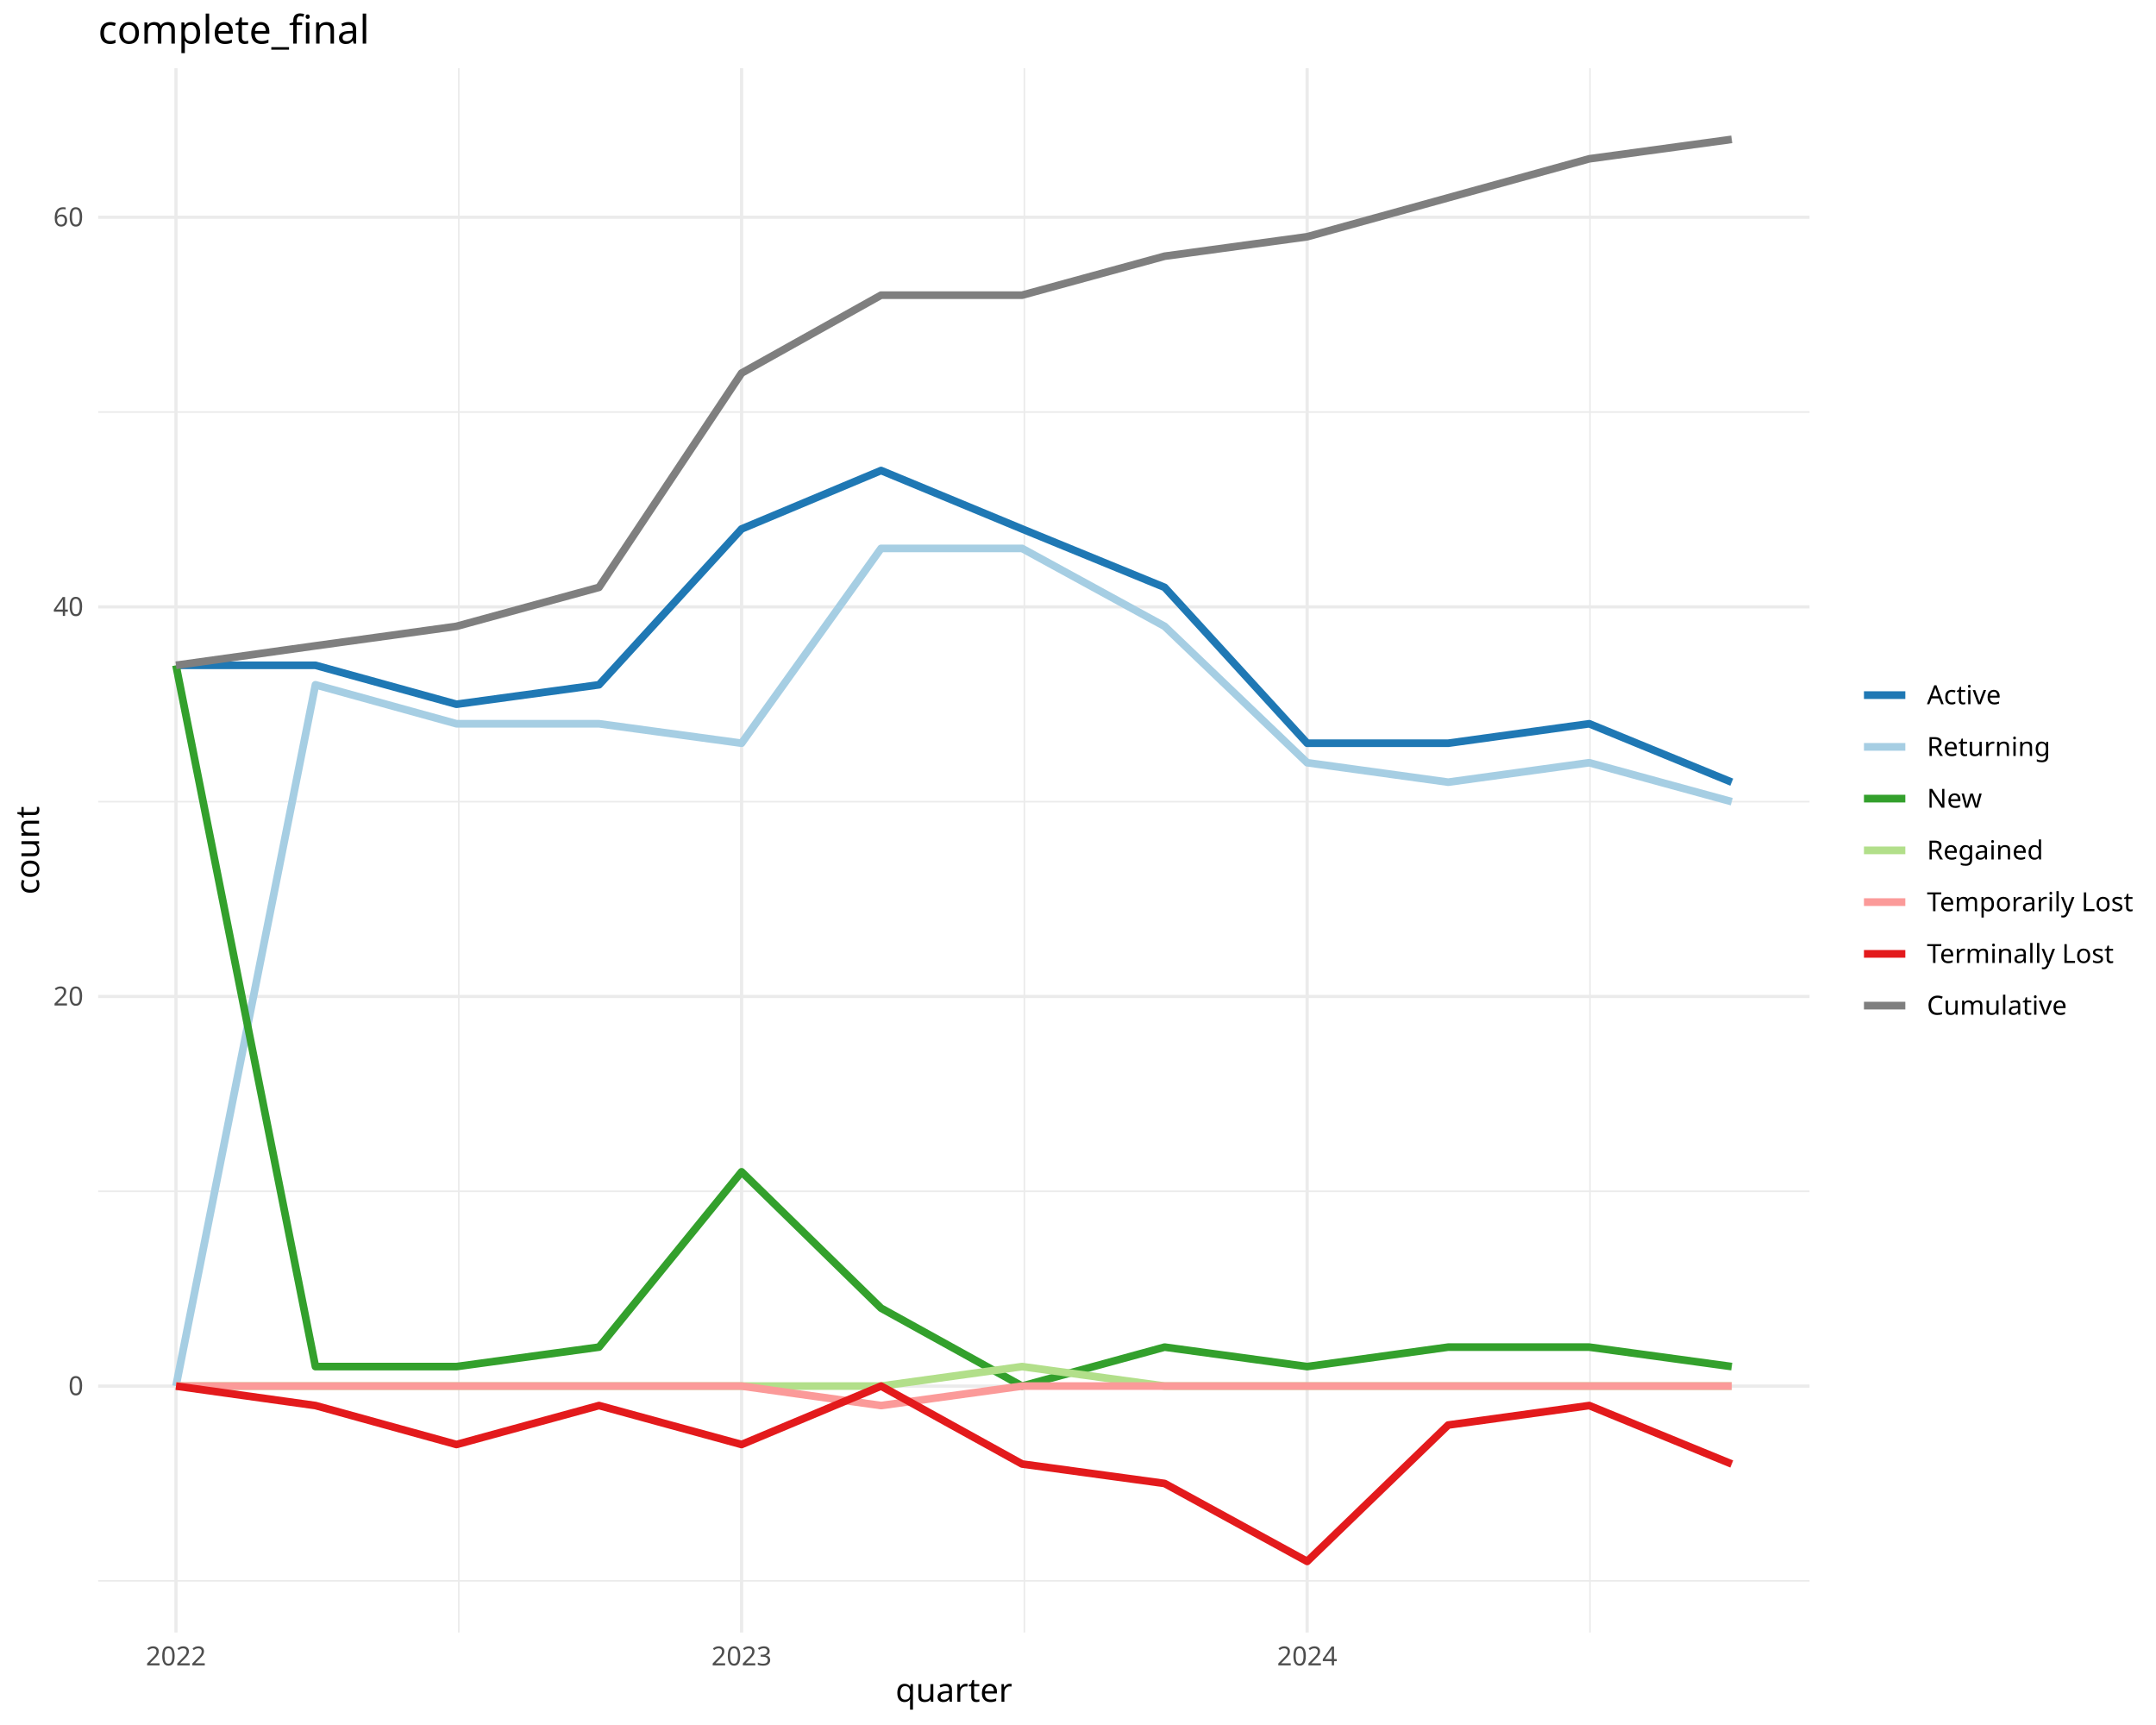
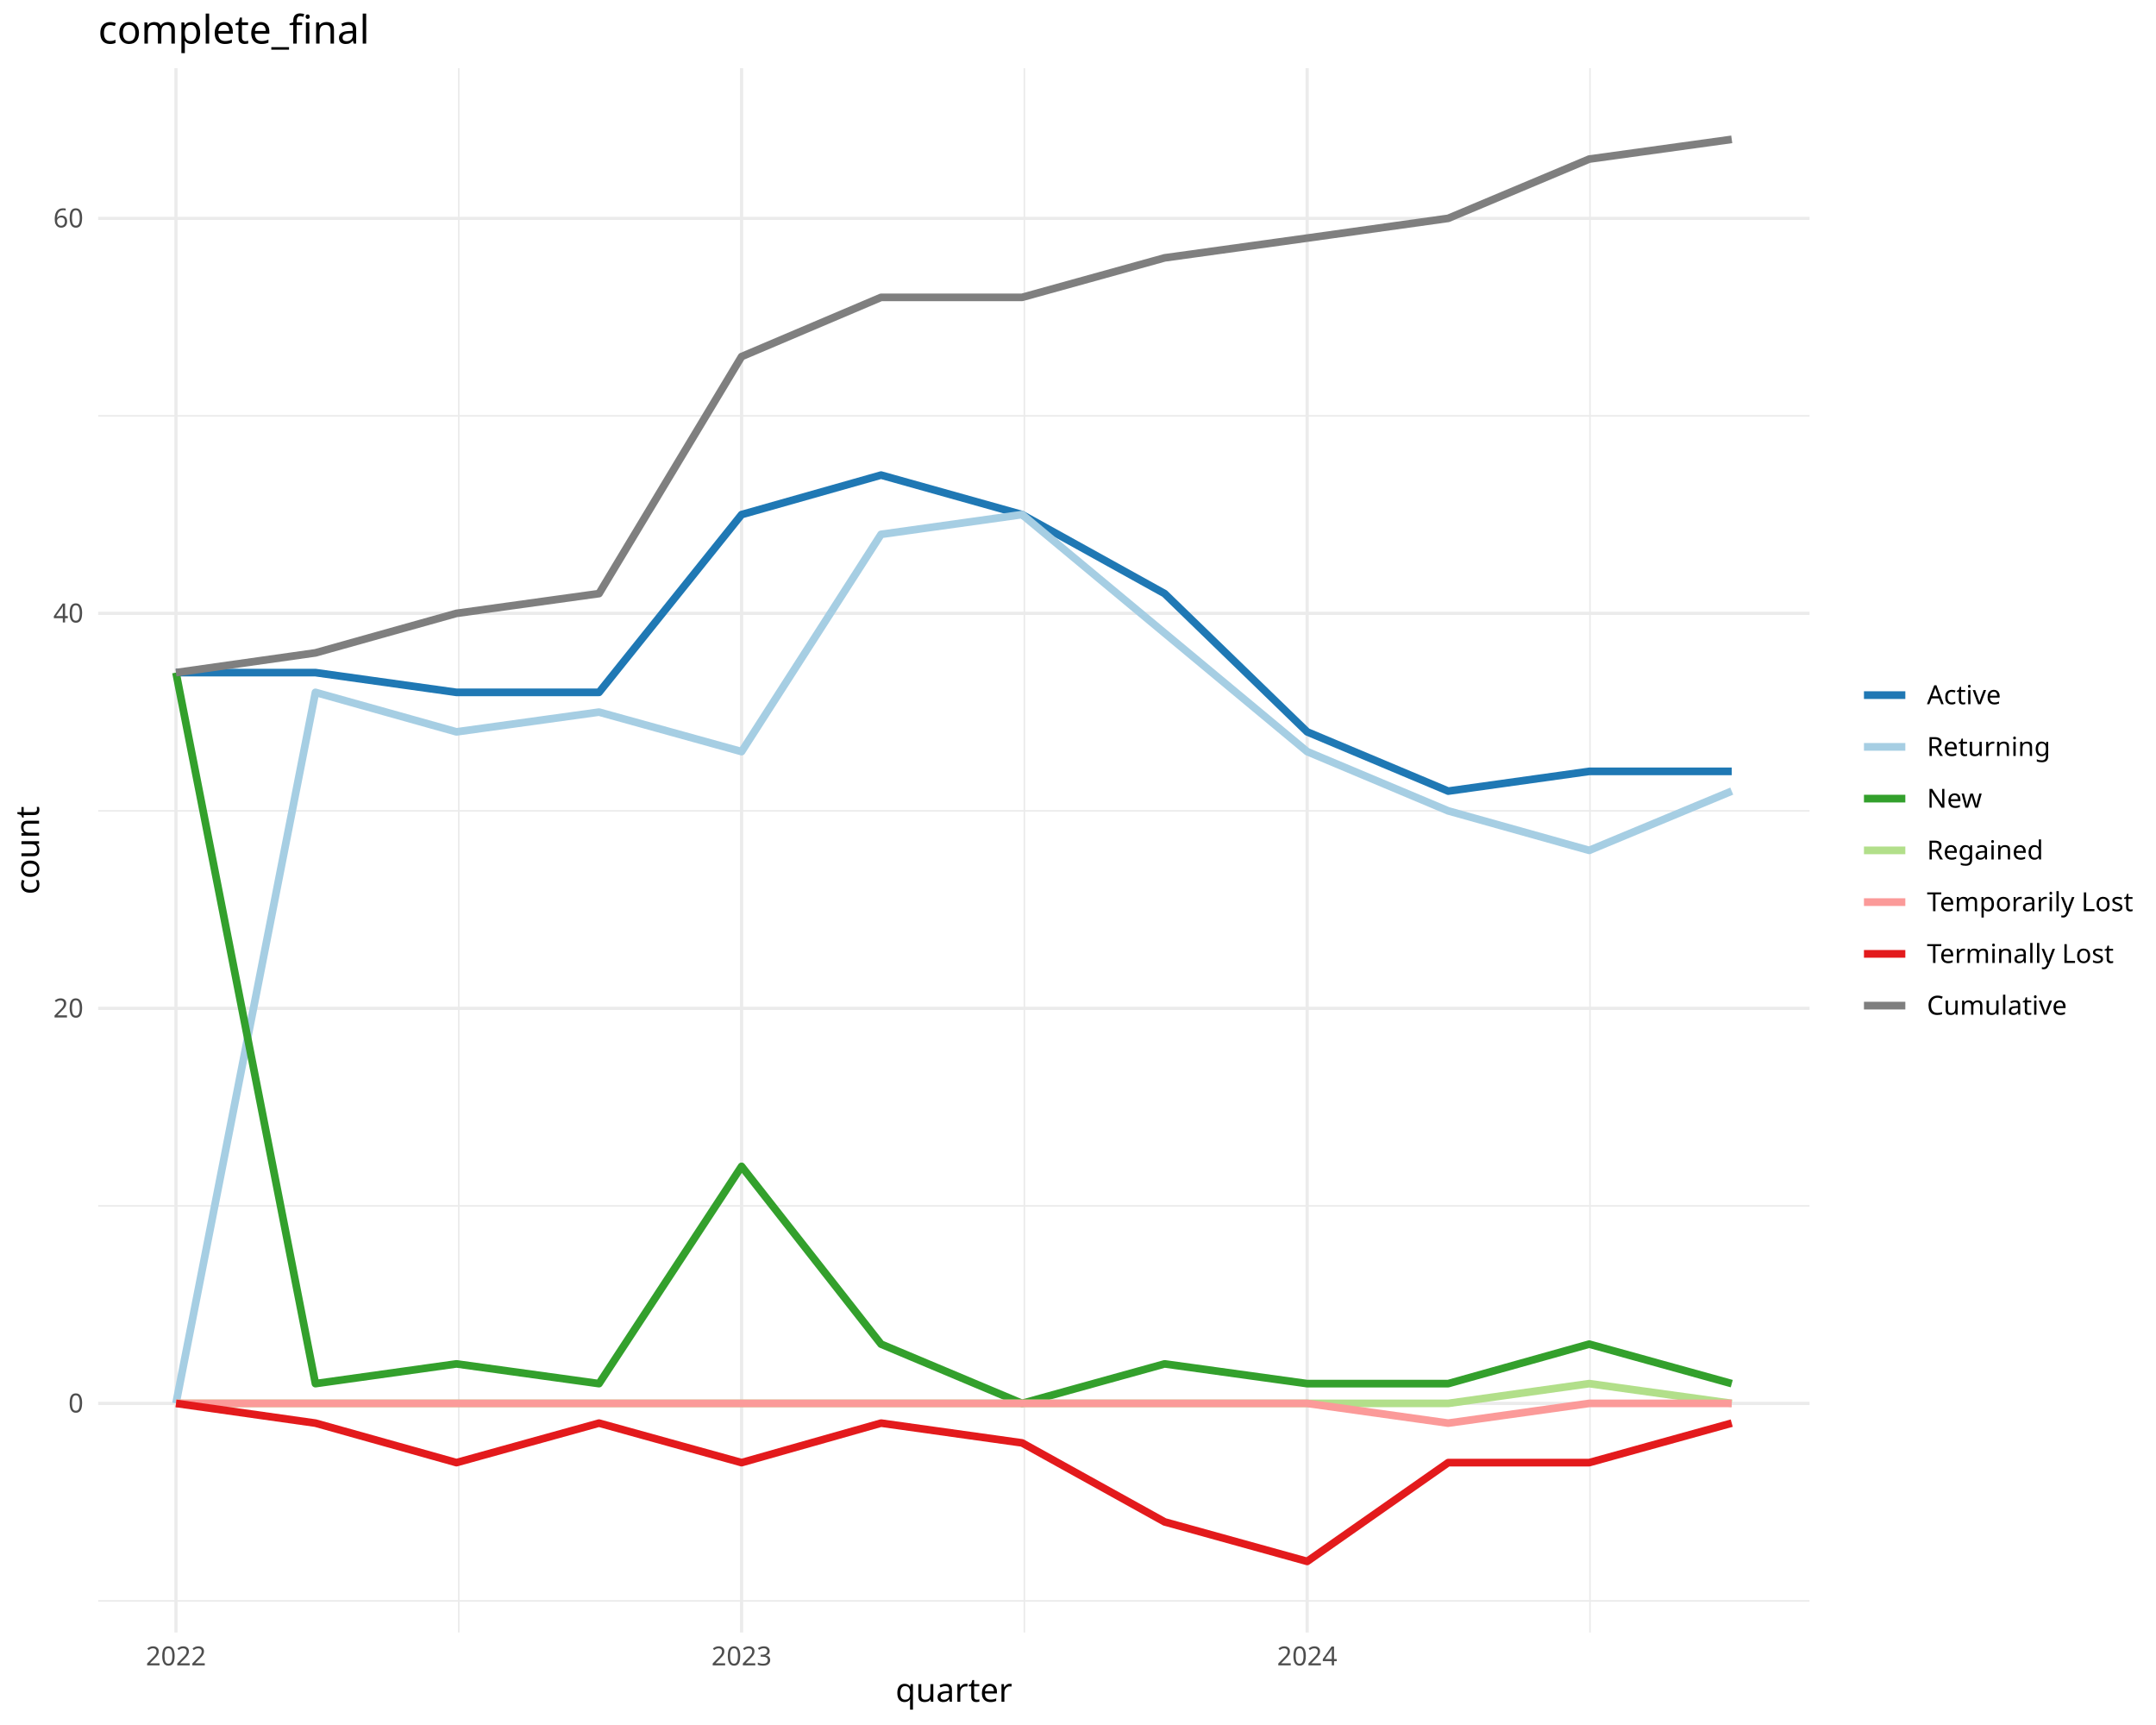
<svg xmlns="http://www.w3.org/2000/svg" class="svglite" data-engine-version="2.0" width="720.00pt" height="576.00pt" viewBox="0 0 720.00 576.00">
  <defs>
    <style type="text/css">
    .svglite line, .svglite polyline, .svglite polygon, .svglite path, .svglite rect, .svglite circle {
      fill: none;
      stroke: #000000;
      stroke-linecap: round;
      stroke-linejoin: round;
      stroke-miterlimit: 10.00;
    }
  </style>
  </defs>
  <rect width="100%" height="100%" style="stroke: none; fill: #FFFFFF;" />
  <defs>
    <clipPath id="cpMC4wMHw3MjAuMDB8MC4wMHw1NzYuMDA=">
      <rect x="0.00" y="0.00" width="720.00" height="576.00" />
    </clipPath>
  </defs>
  <g clip-path="url(#cpMC4wMHw3MjAuMDB8MC4wMHw1NzYuMDA=)">
    <rect x="0.00" y="0.00" width="720.00" height="576.00" style="stroke-width: 1.07; stroke: none; fill: #FFFFFF;" />
  </g>
  <defs>
    <clipPath id="cpMzIuNzl8NjA0LjMwfDIyLjc4fDU0NS4xMQ==">
      <rect x="32.79" y="22.78" width="571.51" height="522.33" />
    </clipPath>
  </defs>
  <g clip-path="url(#cpMzIuNzl8NjA0LjMwfDIyLjc4fDU0NS4xMQ==)">
-     <polyline points="32.79,527.87 604.30,527.87 " style="stroke-width: 0.53; stroke: #EBEBEB; stroke-linecap: butt;" />
-     <polyline points="32.79,397.78 604.30,397.78 " style="stroke-width: 0.53; stroke: #EBEBEB; stroke-linecap: butt;" />
-     <polyline points="32.79,267.69 604.30,267.69 " style="stroke-width: 0.53; stroke: #EBEBEB; stroke-linecap: butt;" />
-     <polyline points="32.79,137.59 604.30,137.59 " style="stroke-width: 0.53; stroke: #EBEBEB; stroke-linecap: butt;" />
+     <polyline points="32.79,534.56 604.30,534.56 " style="stroke-width: 0.53; stroke: #EBEBEB; stroke-linecap: butt;" />
+     <polyline points="32.79,402.66 604.30,402.66 " style="stroke-width: 0.53; stroke: #EBEBEB; stroke-linecap: butt;" />
+     <polyline points="32.79,270.76 604.30,270.76 " style="stroke-width: 0.53; stroke: #EBEBEB; stroke-linecap: butt;" />
+     <polyline points="32.79,138.86 604.30,138.86 " style="stroke-width: 0.53; stroke: #EBEBEB; stroke-linecap: butt;" />
    <polyline points="153.21,545.11 153.21,22.78 " style="stroke-width: 0.53; stroke: #EBEBEB; stroke-linecap: butt;" />
    <polyline points="342.09,545.11 342.09,22.78 " style="stroke-width: 0.53; stroke: #EBEBEB; stroke-linecap: butt;" />
    <polyline points="530.98,545.11 530.98,22.78 " style="stroke-width: 0.53; stroke: #EBEBEB; stroke-linecap: butt;" />
-     <polyline points="32.79,462.83 604.30,462.83 " style="stroke-width: 1.07; stroke: #EBEBEB; stroke-linecap: butt;" />
-     <polyline points="32.79,332.73 604.30,332.73 " style="stroke-width: 1.07; stroke: #EBEBEB; stroke-linecap: butt;" />
-     <polyline points="32.79,202.64 604.30,202.64 " style="stroke-width: 1.07; stroke: #EBEBEB; stroke-linecap: butt;" />
-     <polyline points="32.79,72.54 604.30,72.54 " style="stroke-width: 1.07; stroke: #EBEBEB; stroke-linecap: butt;" />
+     <polyline points="32.79,468.61 604.30,468.61 " style="stroke-width: 1.07; stroke: #EBEBEB; stroke-linecap: butt;" />
+     <polyline points="32.79,336.71 604.30,336.71 " style="stroke-width: 1.07; stroke: #EBEBEB; stroke-linecap: butt;" />
+     <polyline points="32.79,204.81 604.30,204.81 " style="stroke-width: 1.07; stroke: #EBEBEB; stroke-linecap: butt;" />
+     <polyline points="32.79,72.91 604.30,72.91 " style="stroke-width: 1.07; stroke: #EBEBEB; stroke-linecap: butt;" />
    <polyline points="58.77,545.11 58.77,22.78 " style="stroke-width: 1.07; stroke: #EBEBEB; stroke-linecap: butt;" />
    <polyline points="247.65,545.11 247.65,22.78 " style="stroke-width: 1.07; stroke: #EBEBEB; stroke-linecap: butt;" />
    <polyline points="436.53,545.11 436.53,22.78 " style="stroke-width: 1.07; stroke: #EBEBEB; stroke-linecap: butt;" />
-     <polyline points="58.77,222.15 105.34,222.15 152.44,235.16 200.04,228.66 247.65,176.62 294.23,157.11 341.32,176.62 388.93,196.13 436.53,248.17 483.63,248.17 530.72,241.67 578.32,261.18 " style="stroke-width: 2.56; stroke: #1F78B4; stroke-linecap: butt;" />
-     <polyline points="58.77,462.83 105.34,228.66 152.44,241.67 200.04,241.67 247.65,248.17 294.23,183.12 341.32,183.12 388.93,209.14 436.53,254.68 483.63,261.18 530.72,254.68 578.32,267.69 " style="stroke-width: 2.56; stroke: #A6CEE3; stroke-linecap: butt;" />
-     <polyline points="58.77,222.15 105.34,456.32 152.44,456.32 200.04,449.82 247.65,391.28 294.23,436.81 341.32,462.83 388.93,449.82 436.53,456.32 483.63,449.82 530.72,449.82 578.32,456.32 " style="stroke-width: 2.56; stroke: #33A02C; stroke-linecap: butt;" />
-     <polyline points="58.77,462.83 105.34,462.83 152.44,462.83 200.04,462.83 247.65,462.83 294.23,462.83 341.32,456.32 388.93,462.83 436.53,462.83 483.63,462.83 530.72,462.83 578.32,462.83 " style="stroke-width: 2.56; stroke: #B2DF8A; stroke-linecap: butt;" />
-     <polyline points="58.77,462.83 105.34,462.83 152.44,462.83 200.04,462.83 247.65,462.83 294.23,469.33 341.32,462.83 388.93,462.83 436.53,462.83 483.63,462.83 530.72,462.83 578.32,462.83 " style="stroke-width: 2.56; stroke: #FB9A99; stroke-linecap: butt;" />
-     <polyline points="58.77,462.83 105.34,469.33 152.44,482.34 200.04,469.33 247.65,482.34 294.23,462.83 341.32,488.85 388.93,495.35 436.53,521.37 483.63,475.84 530.72,469.33 578.32,488.85 " style="stroke-width: 2.56; stroke: #E31A1C; stroke-linecap: butt;" />
-     <polyline points="58.77,222.15 105.34,215.65 152.44,209.14 200.04,196.13 247.65,124.58 294.23,98.56 341.32,98.56 388.93,85.55 436.53,79.05 483.63,66.04 530.72,53.03 578.32,46.53 " style="stroke-width: 2.56; stroke: #7F7F7F; stroke-linecap: butt;" />
+     <polyline points="58.77,224.59 105.34,224.59 152.44,231.19 200.04,231.19 247.65,171.83 294.23,158.64 341.32,171.83 388.93,198.21 436.53,244.38 483.63,264.16 530.72,257.57 578.32,257.57 " style="stroke-width: 2.56; stroke: #1F78B4; stroke-linecap: butt;" />
+     <polyline points="58.77,468.61 105.34,231.19 152.44,244.38 200.04,237.78 247.65,250.97 294.23,178.43 341.32,171.83 388.93,211.40 436.53,250.97 483.63,270.76 530.72,283.95 578.32,264.16 " style="stroke-width: 2.56; stroke: #A6CEE3; stroke-linecap: butt;" />
+     <polyline points="58.77,224.59 105.34,462.01 152.44,455.42 200.04,462.01 247.65,389.47 294.23,448.82 341.32,468.61 388.93,455.42 436.53,462.01 483.63,462.01 530.72,448.82 578.32,462.01 " style="stroke-width: 2.56; stroke: #33A02C; stroke-linecap: butt;" />
+     <polyline points="58.77,468.61 105.34,468.61 152.44,468.61 200.04,468.61 247.65,468.61 294.23,468.61 341.32,468.61 388.93,468.61 436.53,468.61 483.63,468.61 530.72,462.01 578.32,468.61 " style="stroke-width: 2.56; stroke: #B2DF8A; stroke-linecap: butt;" />
+     <polyline points="58.77,468.61 105.34,468.61 152.44,468.61 200.04,468.61 247.65,468.61 294.23,468.61 341.32,468.61 388.93,468.61 436.53,468.61 483.63,475.20 530.72,468.61 578.32,468.61 " style="stroke-width: 2.56; stroke: #FB9A99; stroke-linecap: butt;" />
+     <polyline points="58.77,468.61 105.34,475.20 152.44,488.39 200.04,475.20 247.65,488.39 294.23,475.20 341.32,481.80 388.93,508.18 436.53,521.37 483.63,488.39 530.72,488.39 578.32,475.20 " style="stroke-width: 2.56; stroke: #E31A1C; stroke-linecap: butt;" />
+     <polyline points="58.77,224.59 105.34,218.00 152.44,204.81 200.04,198.21 247.65,119.07 294.23,99.29 341.32,99.29 388.93,86.10 436.53,79.50 483.63,72.91 530.72,53.12 578.32,46.53 " style="stroke-width: 2.56; stroke: #7F7F7F; stroke-linecap: butt;" />
  </g>
  <g clip-path="url(#cpMC4wMHw3MjAuMDB8MC4wMHw1NzYuMDA=)">
-     <text x="27.86" y="465.86" text-anchor="end" style="font-size: 8.80px; fill: #4D4D4D; font-family: sans;" textLength="4.89px" lengthAdjust="spacingAndGlyphs">0</text>
-     <text x="27.86" y="335.76" text-anchor="end" style="font-size: 8.80px; fill: #4D4D4D; font-family: sans;" textLength="9.79px" lengthAdjust="spacingAndGlyphs">20</text>
-     <text x="27.86" y="205.67" text-anchor="end" style="font-size: 8.80px; fill: #4D4D4D; font-family: sans;" textLength="9.79px" lengthAdjust="spacingAndGlyphs">40</text>
-     <text x="27.86" y="75.57" text-anchor="end" style="font-size: 8.80px; fill: #4D4D4D; font-family: sans;" textLength="9.79px" lengthAdjust="spacingAndGlyphs">60</text>
+     <text x="27.86" y="471.64" text-anchor="end" style="font-size: 8.80px; fill: #4D4D4D; font-family: sans;" textLength="4.89px" lengthAdjust="spacingAndGlyphs">0</text>
+     <text x="27.86" y="339.74" text-anchor="end" style="font-size: 8.80px; fill: #4D4D4D; font-family: sans;" textLength="9.79px" lengthAdjust="spacingAndGlyphs">20</text>
+     <text x="27.86" y="207.84" text-anchor="end" style="font-size: 8.80px; fill: #4D4D4D; font-family: sans;" textLength="9.79px" lengthAdjust="spacingAndGlyphs">40</text>
+     <text x="27.86" y="75.93" text-anchor="end" style="font-size: 8.80px; fill: #4D4D4D; font-family: sans;" textLength="9.79px" lengthAdjust="spacingAndGlyphs">60</text>
    <text x="58.77" y="556.10" text-anchor="middle" style="font-size: 8.80px; fill: #4D4D4D; font-family: sans;" textLength="19.58px" lengthAdjust="spacingAndGlyphs">2022</text>
    <text x="247.65" y="556.10" text-anchor="middle" style="font-size: 8.80px; fill: #4D4D4D; font-family: sans;" textLength="19.58px" lengthAdjust="spacingAndGlyphs">2023</text>
    <text x="436.53" y="556.10" text-anchor="middle" style="font-size: 8.80px; fill: #4D4D4D; font-family: sans;" textLength="19.58px" lengthAdjust="spacingAndGlyphs">2024</text>
    <text x="318.55" y="568.24" text-anchor="middle" style="font-size: 11.00px; font-family: sans;" textLength="34.85px" lengthAdjust="spacingAndGlyphs">quarter</text>
    <text transform="translate(13.05,283.95) rotate(-90)" text-anchor="middle" style="font-size: 11.00px; font-family: sans;" textLength="26.91px" lengthAdjust="spacingAndGlyphs">count</text>
    <line x1="622.47" y1="232.11" x2="636.29" y2="232.11" style="stroke-width: 2.56; stroke: #1F78B4; stroke-linecap: butt;" />
    <line x1="622.47" y1="249.39" x2="636.29" y2="249.39" style="stroke-width: 2.56; stroke: #A6CEE3; stroke-linecap: butt;" />
    <line x1="622.47" y1="266.67" x2="636.29" y2="266.67" style="stroke-width: 2.56; stroke: #33A02C; stroke-linecap: butt;" />
    <line x1="622.47" y1="283.95" x2="636.29" y2="283.95" style="stroke-width: 2.56; stroke: #B2DF8A; stroke-linecap: butt;" />
    <line x1="622.47" y1="301.23" x2="636.29" y2="301.23" style="stroke-width: 2.56; stroke: #FB9A99; stroke-linecap: butt;" />
    <line x1="622.47" y1="318.51" x2="636.29" y2="318.51" style="stroke-width: 2.56; stroke: #E31A1C; stroke-linecap: butt;" />
    <line x1="622.47" y1="335.79" x2="636.29" y2="335.79" style="stroke-width: 2.56; stroke: #7F7F7F; stroke-linecap: butt;" />
    <text x="643.50" y="235.14" style="font-size: 8.80px; font-family: sans;" textLength="23.97px" lengthAdjust="spacingAndGlyphs">Active</text>
    <text x="643.50" y="252.42" style="font-size: 8.80px; font-family: sans;" textLength="38.16px" lengthAdjust="spacingAndGlyphs">Returning</text>
    <text x="643.50" y="269.70" style="font-size: 8.80px; font-family: sans;" textLength="17.61px" lengthAdjust="spacingAndGlyphs">New</text>
    <text x="643.50" y="286.98" style="font-size: 8.80px; font-family: sans;" textLength="37.68px" lengthAdjust="spacingAndGlyphs">Regained</text>
    <text x="643.50" y="304.26" style="font-size: 8.80px; font-family: sans;" textLength="65.54px" lengthAdjust="spacingAndGlyphs">Temporarily Lost</text>
    <text x="643.50" y="321.54" style="font-size: 8.80px; font-family: sans;" textLength="59.67px" lengthAdjust="spacingAndGlyphs">Terminally Lost</text>
    <text x="643.50" y="338.82" style="font-size: 8.80px; font-family: sans;" textLength="44.02px" lengthAdjust="spacingAndGlyphs">Cumulative</text>
    <text x="32.79" y="14.56" style="font-size: 13.20px; font-family: sans;" textLength="85.12px" lengthAdjust="spacingAndGlyphs">complete_final</text>
  </g>
</svg>
